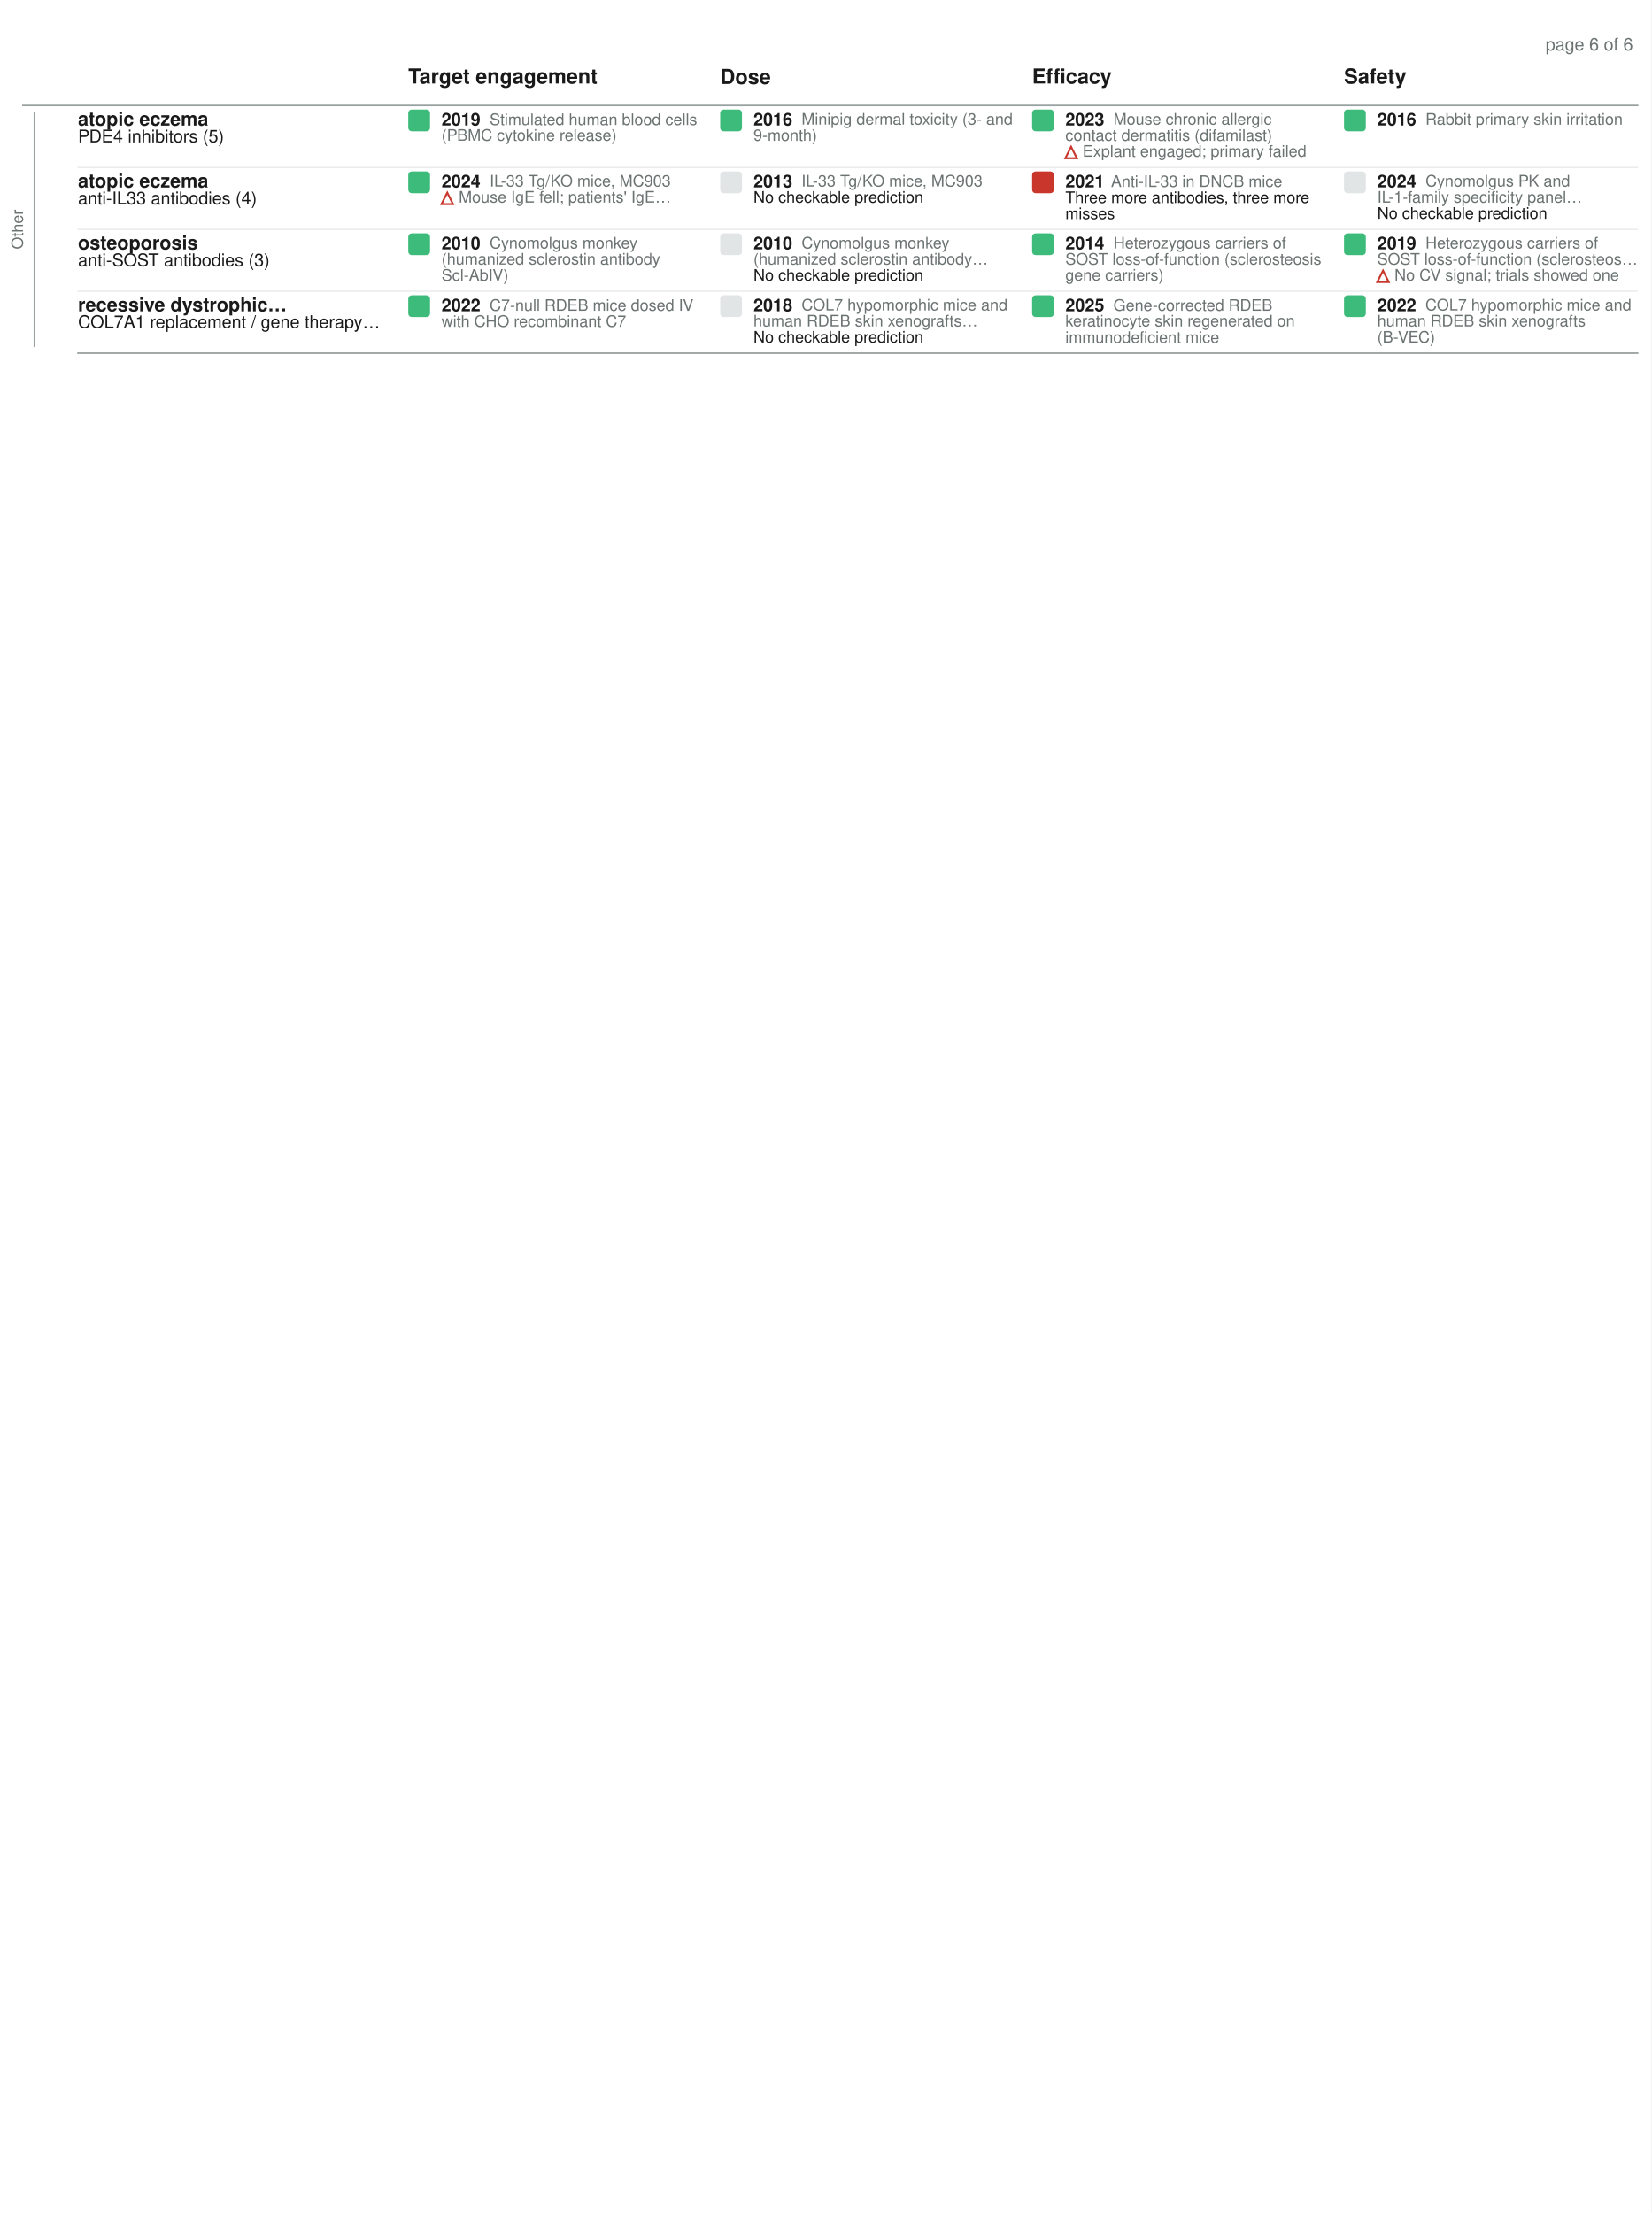
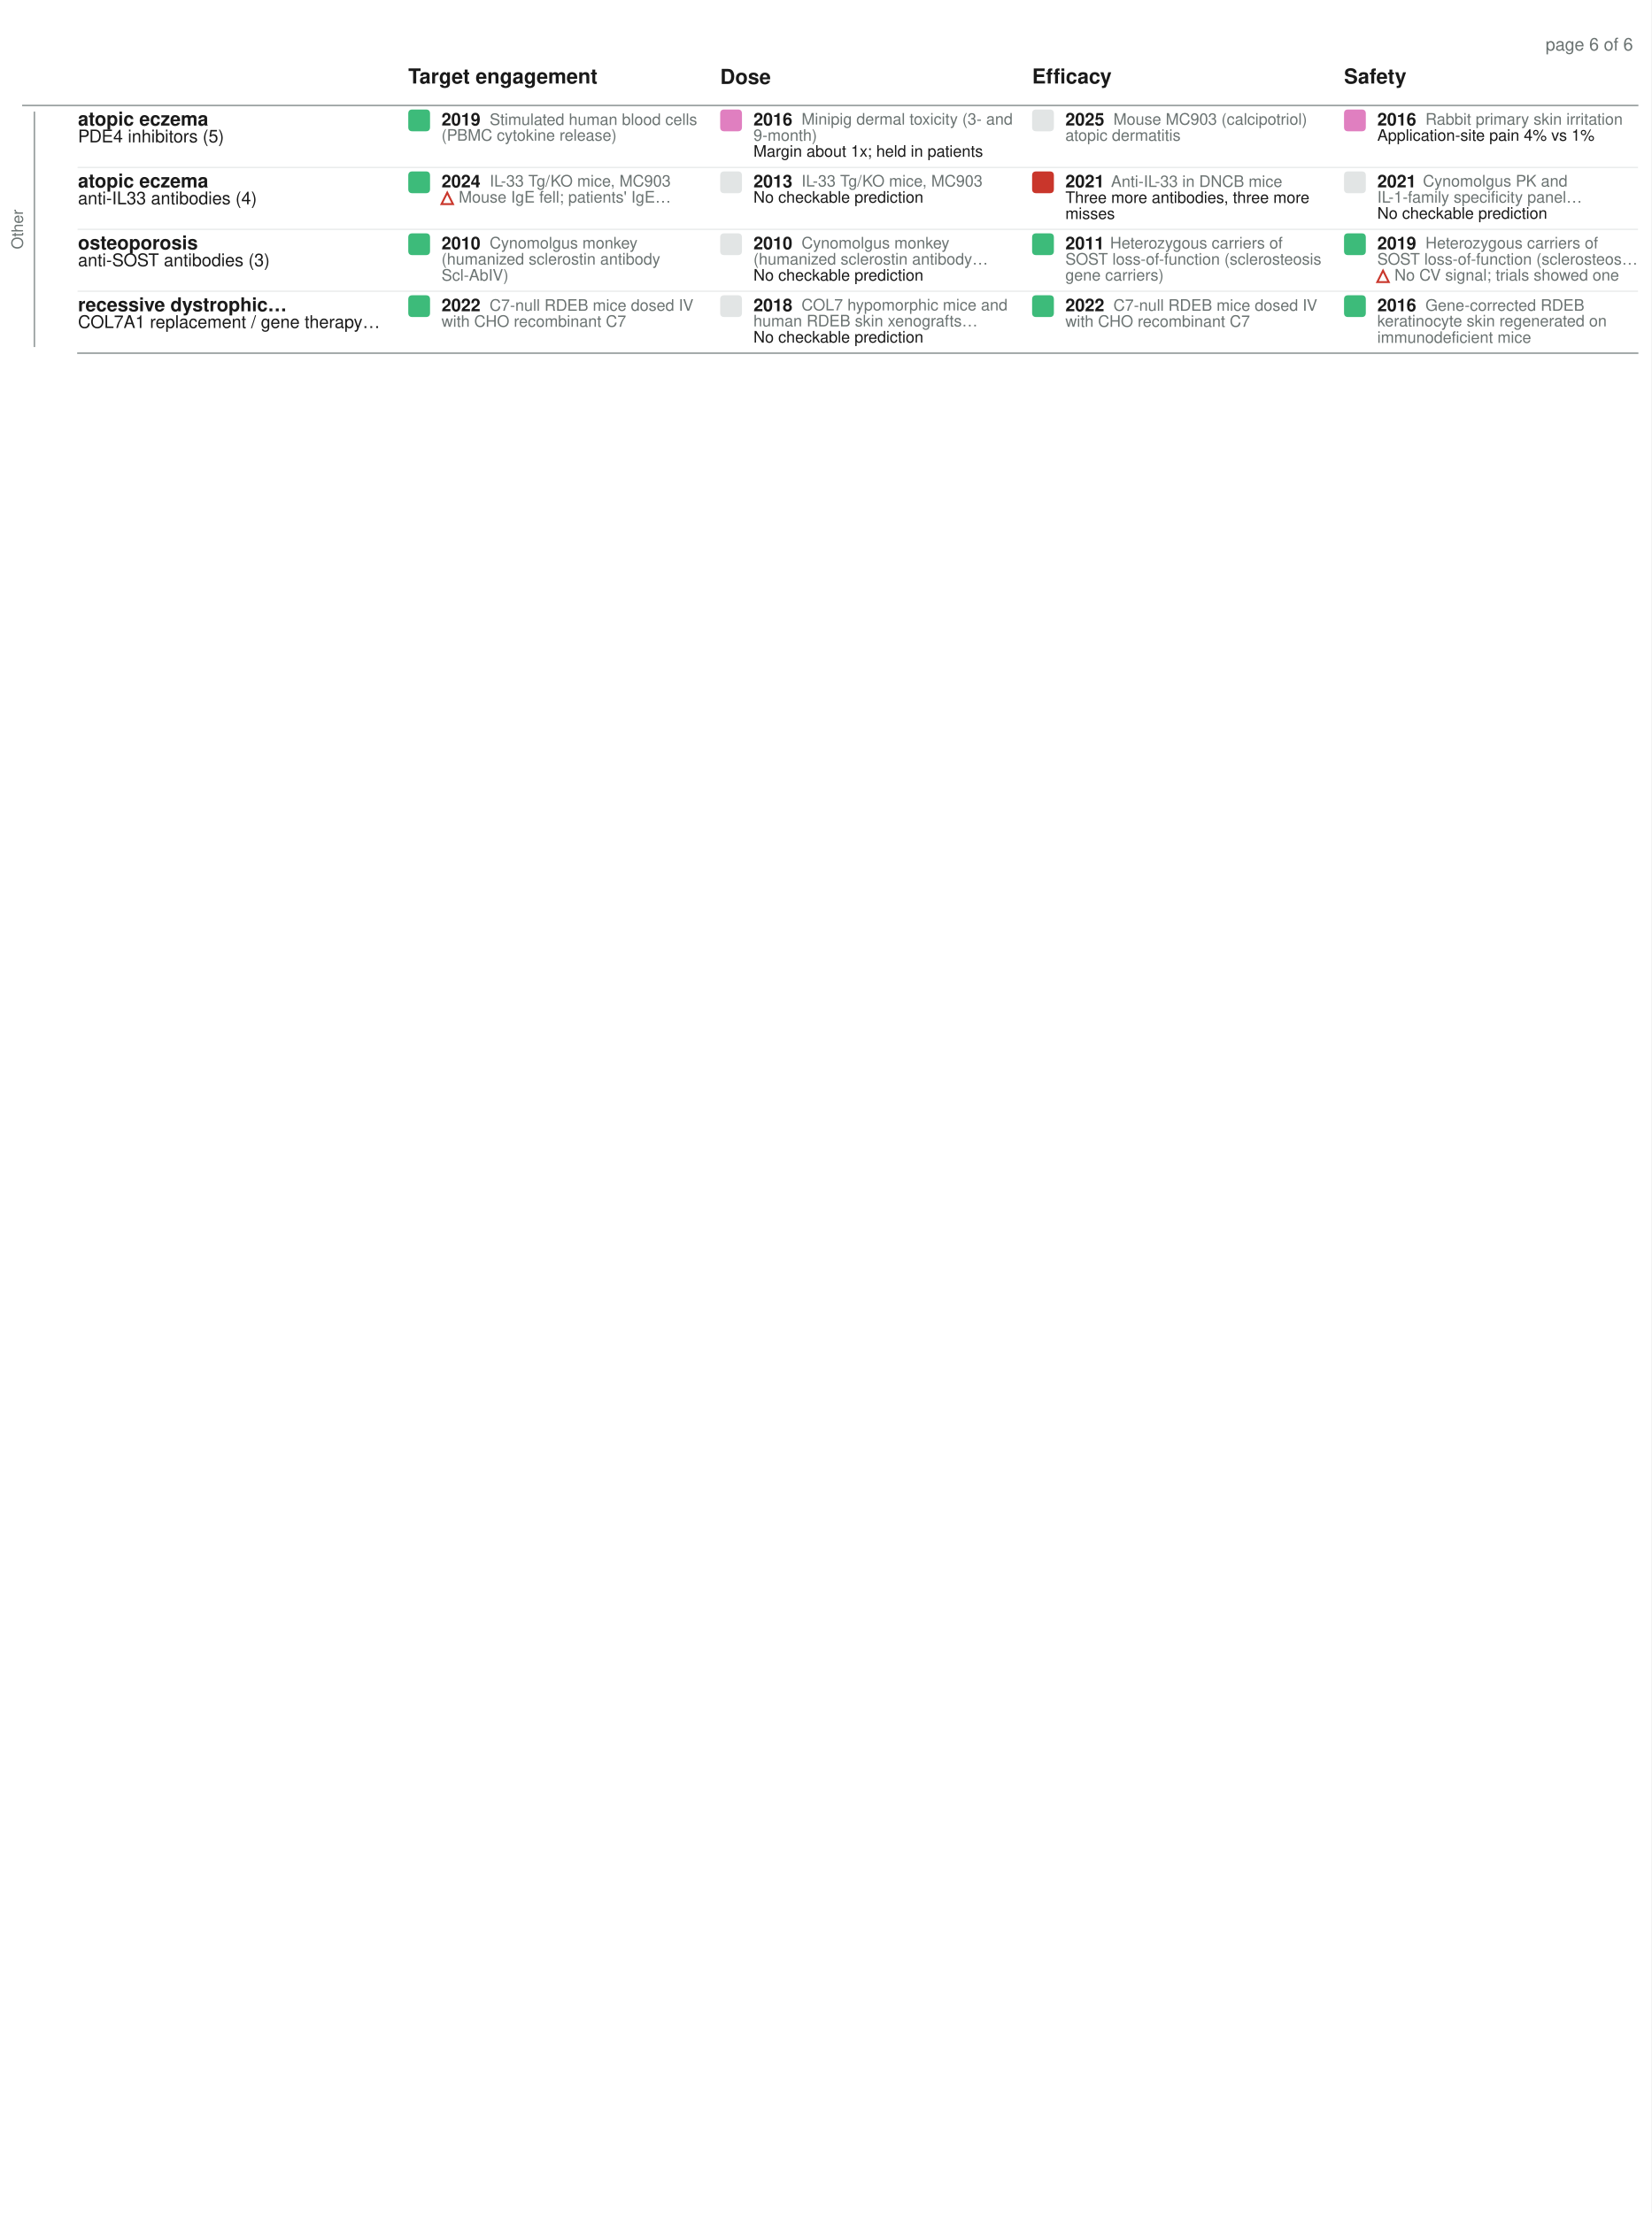
<svg xmlns="http://www.w3.org/2000/svg" width="518.4pt" height="694.8pt" viewBox="0 0 518.4 694.8" version="1.1">
  <defs>
    <style type="text/css">*{stroke-linejoin: round; stroke-linecap: butt}</style>
  </defs>
  <g id="figure_1">
    <g id="patch_1">
      <path d="M 0 694.8  L 518.4 694.8  L 518.4 0  L 0 0  z " style="fill: #ffffff" />
    </g>
    <g id="axes_1">
      <g id="patch_2">
        <path d="M 129.456 34.38  L 133.704 34.38  Q 135 34.38 135 35.676  L 135 39.924  Q 135 41.22 133.704 41.22  L 129.456 41.22  Q 128.16 41.22 128.16 39.924  L 128.16 35.676  Q 128.16 34.38 129.456 34.38  z " clip-path="url(#pcbfbfd2d13)" style="fill: #3dbb7a" />
      </g>
      <g id="patch_3">
-         <path d="M 227.376 34.38  L 231.624 34.38  Q 232.92 34.38 232.92 35.676  L 232.92 39.924  Q 232.92 41.22 231.624 41.22  L 227.376 41.22  Q 226.08 41.22 226.08 39.924  L 226.08 35.676  Q 226.08 34.38 227.376 34.38  z " clip-path="url(#pcbfbfd2d13)" style="fill: #3dbb7a" />
+         <path d="M 227.376 34.38  L 231.624 34.38  Q 232.92 34.38 232.92 35.676  L 232.92 39.924  Q 232.92 41.22 231.624 41.22  L 227.376 41.22  Q 226.08 41.22 226.08 39.924  L 226.08 35.676  Q 226.08 34.38 227.376 34.38  z " clip-path="url(#pcbfbfd2d13)" style="fill: #e07fc0" />
      </g>
      <g id="patch_4">
-         <path d="M 325.296 34.38  L 329.544 34.38  Q 330.84 34.38 330.84 35.676  L 330.84 39.924  Q 330.84 41.22 329.544 41.22  L 325.296 41.22  Q 324 41.22 324 39.924  L 324 35.676  Q 324 34.38 325.296 34.38  z " clip-path="url(#pcbfbfd2d13)" style="fill: #3dbb7a" />
+         <path d="M 325.296 34.38  L 329.544 34.38  Q 330.84 34.38 330.84 35.676  L 330.84 39.924  Q 330.84 41.22 329.544 41.22  L 325.296 41.22  Q 324 41.22 324 39.924  L 324 35.676  Q 324 34.38 325.296 34.38  z " clip-path="url(#pcbfbfd2d13)" style="fill: #e2e5e5" />
      </g>
      <g id="patch_5">
-         <path d="M 334.44 49.68  L 338.04 49.68  L 336.24 46.08  L 334.44 49.68  z " clip-path="url(#pcbfbfd2d13)" style="fill: none; stroke: #c9362b; stroke-width: 0.6; stroke-linejoin: miter" />
+         <path d="M 423.216 34.38  L 427.464 34.38  Q 428.76 34.38 428.76 35.676  L 428.76 39.924  Q 428.76 41.22 427.464 41.22  L 423.216 41.22  Q 421.92 41.22 421.92 39.924  L 421.92 35.676  Q 421.92 34.38 423.216 34.38  z " clip-path="url(#pcbfbfd2d13)" style="fill: #e07fc0" />
      </g>
      <g id="patch_6">
-         <path d="M 423.216 34.38  L 427.464 34.38  Q 428.76 34.38 428.76 35.676  L 428.76 39.924  Q 428.76 41.22 427.464 41.22  L 423.216 41.22  Q 421.92 41.22 421.92 39.924  L 421.92 35.676  Q 421.92 34.38 423.216 34.38  z " clip-path="url(#pcbfbfd2d13)" style="fill: #3dbb7a" />
+         <path d="M 129.456 53.82  L 133.704 53.82  Q 135 53.82 135 55.116  L 135 59.364  Q 135 60.66 133.704 60.66  L 129.456 60.66  Q 128.16 60.66 128.16 59.364  L 128.16 55.116  Q 128.16 53.82 129.456 53.82  z " clip-path="url(#pcbfbfd2d13)" style="fill: #3dbb7a" />
      </g>
      <g id="patch_7">
-         <path d="M 129.456 53.82  L 133.704 53.82  Q 135 53.82 135 55.116  L 135 59.364  Q 135 60.66 133.704 60.66  L 129.456 60.66  Q 128.16 60.66 128.16 59.364  L 128.16 55.116  Q 128.16 53.82 129.456 53.82  z " clip-path="url(#pcbfbfd2d13)" style="fill: #3dbb7a" />
+         <path d="M 138.6 64.08  L 142.2 64.08  L 140.4 60.48  L 138.6 64.08  z " clip-path="url(#pcbfbfd2d13)" style="fill: none; stroke: #c9362b; stroke-width: 0.6; stroke-linejoin: miter" />
      </g>
      <g id="patch_8">
-         <path d="M 138.6 64.08  L 142.2 64.08  L 140.4 60.48  L 138.6 64.08  z " clip-path="url(#pcbfbfd2d13)" style="fill: none; stroke: #c9362b; stroke-width: 0.6; stroke-linejoin: miter" />
+         <path d="M 227.376 53.82  L 231.624 53.82  Q 232.92 53.82 232.92 55.116  L 232.92 59.364  Q 232.92 60.66 231.624 60.66  L 227.376 60.66  Q 226.08 60.66 226.08 59.364  L 226.08 55.116  Q 226.08 53.82 227.376 53.82  z " clip-path="url(#pcbfbfd2d13)" style="fill: #e2e5e5" />
      </g>
      <g id="patch_9">
-         <path d="M 227.376 53.82  L 231.624 53.82  Q 232.92 53.82 232.92 55.116  L 232.92 59.364  Q 232.92 60.66 231.624 60.66  L 227.376 60.66  Q 226.08 60.66 226.08 59.364  L 226.08 55.116  Q 226.08 53.82 227.376 53.82  z " clip-path="url(#pcbfbfd2d13)" style="fill: #e2e5e5" />
+         <path d="M 325.296 53.82  L 329.544 53.82  Q 330.84 53.82 330.84 55.116  L 330.84 59.364  Q 330.84 60.66 329.544 60.66  L 325.296 60.66  Q 324 60.66 324 59.364  L 324 55.116  Q 324 53.82 325.296 53.82  z " clip-path="url(#pcbfbfd2d13)" style="fill: #c9362b" />
      </g>
      <g id="patch_10">
-         <path d="M 325.296 53.82  L 329.544 53.82  Q 330.84 53.82 330.84 55.116  L 330.84 59.364  Q 330.84 60.66 329.544 60.66  L 325.296 60.66  Q 324 60.66 324 59.364  L 324 55.116  Q 324 53.82 325.296 53.82  z " clip-path="url(#pcbfbfd2d13)" style="fill: #c9362b" />
+         <path d="M 423.216 53.82  L 427.464 53.82  Q 428.76 53.82 428.76 55.116  L 428.76 59.364  Q 428.76 60.66 427.464 60.66  L 423.216 60.66  Q 421.92 60.66 421.92 59.364  L 421.92 55.116  Q 421.92 53.82 423.216 53.82  z " clip-path="url(#pcbfbfd2d13)" style="fill: #e2e5e5" />
      </g>
      <g id="patch_11">
-         <path d="M 423.216 53.82  L 427.464 53.82  Q 428.76 53.82 428.76 55.116  L 428.76 59.364  Q 428.76 60.66 427.464 60.66  L 423.216 60.66  Q 421.92 60.66 421.92 59.364  L 421.92 55.116  Q 421.92 53.82 423.216 53.82  z " clip-path="url(#pcbfbfd2d13)" style="fill: #e2e5e5" />
+         <path d="M 129.456 73.26  L 133.704 73.26  Q 135 73.26 135 74.556  L 135 78.804  Q 135 80.1 133.704 80.1  L 129.456 80.1  Q 128.16 80.1 128.16 78.804  L 128.16 74.556  Q 128.16 73.26 129.456 73.26  z " clip-path="url(#pcbfbfd2d13)" style="fill: #3dbb7a" />
      </g>
      <g id="patch_12">
-         <path d="M 129.456 73.26  L 133.704 73.26  Q 135 73.26 135 74.556  L 135 78.804  Q 135 80.1 133.704 80.1  L 129.456 80.1  Q 128.16 80.1 128.16 78.804  L 128.16 74.556  Q 128.16 73.26 129.456 73.26  z " clip-path="url(#pcbfbfd2d13)" style="fill: #3dbb7a" />
+         <path d="M 227.376 73.26  L 231.624 73.26  Q 232.92 73.26 232.92 74.556  L 232.92 78.804  Q 232.92 80.1 231.624 80.1  L 227.376 80.1  Q 226.08 80.1 226.08 78.804  L 226.08 74.556  Q 226.08 73.26 227.376 73.26  z " clip-path="url(#pcbfbfd2d13)" style="fill: #e2e5e5" />
      </g>
      <g id="patch_13">
-         <path d="M 227.376 73.26  L 231.624 73.26  Q 232.92 73.26 232.92 74.556  L 232.92 78.804  Q 232.92 80.1 231.624 80.1  L 227.376 80.1  Q 226.08 80.1 226.08 78.804  L 226.08 74.556  Q 226.08 73.26 227.376 73.26  z " clip-path="url(#pcbfbfd2d13)" style="fill: #e2e5e5" />
+         <path d="M 325.296 73.26  L 329.544 73.26  Q 330.84 73.26 330.84 74.556  L 330.84 78.804  Q 330.84 80.1 329.544 80.1  L 325.296 80.1  Q 324 80.1 324 78.804  L 324 74.556  Q 324 73.26 325.296 73.26  z " clip-path="url(#pcbfbfd2d13)" style="fill: #3dbb7a" />
      </g>
      <g id="patch_14">
-         <path d="M 325.296 73.26  L 329.544 73.26  Q 330.84 73.26 330.84 74.556  L 330.84 78.804  Q 330.84 80.1 329.544 80.1  L 325.296 80.1  Q 324 80.1 324 78.804  L 324 74.556  Q 324 73.26 325.296 73.26  z " clip-path="url(#pcbfbfd2d13)" style="fill: #3dbb7a" />
+         <path d="M 423.216 73.26  L 427.464 73.26  Q 428.76 73.26 428.76 74.556  L 428.76 78.804  Q 428.76 80.1 427.464 80.1  L 423.216 80.1  Q 421.92 80.1 421.92 78.804  L 421.92 74.556  Q 421.92 73.26 423.216 73.26  z " clip-path="url(#pcbfbfd2d13)" style="fill: #3dbb7a" />
      </g>
      <g id="patch_15">
-         <path d="M 423.216 73.26  L 427.464 73.26  Q 428.76 73.26 428.76 74.556  L 428.76 78.804  Q 428.76 80.1 427.464 80.1  L 423.216 80.1  Q 421.92 80.1 421.92 78.804  L 421.92 74.556  Q 421.92 73.26 423.216 73.26  z " clip-path="url(#pcbfbfd2d13)" style="fill: #3dbb7a" />
+         <path d="M 432.36 88.56  L 435.96 88.56  L 434.16 84.96  L 432.36 88.56  z " clip-path="url(#pcbfbfd2d13)" style="fill: none; stroke: #c9362b; stroke-width: 0.6; stroke-linejoin: miter" />
      </g>
      <g id="patch_16">
-         <path d="M 432.36 88.56  L 435.96 88.56  L 434.16 84.96  L 432.36 88.56  z " clip-path="url(#pcbfbfd2d13)" style="fill: none; stroke: #c9362b; stroke-width: 0.6; stroke-linejoin: miter" />
+         <path d="M 129.456 92.7  L 133.704 92.7  Q 135 92.7 135 93.996  L 135 98.244  Q 135 99.54 133.704 99.54  L 129.456 99.54  Q 128.16 99.54 128.16 98.244  L 128.16 93.996  Q 128.16 92.7 129.456 92.7  z " clip-path="url(#pcbfbfd2d13)" style="fill: #3dbb7a" />
      </g>
      <g id="patch_17">
-         <path d="M 129.456 92.7  L 133.704 92.7  Q 135 92.7 135 93.996  L 135 98.244  Q 135 99.54 133.704 99.54  L 129.456 99.54  Q 128.16 99.54 128.16 98.244  L 128.16 93.996  Q 128.16 92.7 129.456 92.7  z " clip-path="url(#pcbfbfd2d13)" style="fill: #3dbb7a" />
+         <path d="M 227.376 92.7  L 231.624 92.7  Q 232.92 92.7 232.92 93.996  L 232.92 98.244  Q 232.92 99.54 231.624 99.54  L 227.376 99.54  Q 226.08 99.54 226.08 98.244  L 226.08 93.996  Q 226.08 92.7 227.376 92.7  z " clip-path="url(#pcbfbfd2d13)" style="fill: #e2e5e5" />
      </g>
      <g id="patch_18">
-         <path d="M 227.376 92.7  L 231.624 92.7  Q 232.92 92.7 232.92 93.996  L 232.92 98.244  Q 232.92 99.54 231.624 99.54  L 227.376 99.54  Q 226.08 99.54 226.08 98.244  L 226.08 93.996  Q 226.08 92.7 227.376 92.7  z " clip-path="url(#pcbfbfd2d13)" style="fill: #e2e5e5" />
+         <path d="M 325.296 92.7  L 329.544 92.7  Q 330.84 92.7 330.84 93.996  L 330.84 98.244  Q 330.84 99.54 329.544 99.54  L 325.296 99.54  Q 324 99.54 324 98.244  L 324 93.996  Q 324 92.7 325.296 92.7  z " clip-path="url(#pcbfbfd2d13)" style="fill: #3dbb7a" />
      </g>
      <g id="patch_19">
-         <path d="M 325.296 92.7  L 329.544 92.7  Q 330.84 92.7 330.84 93.996  L 330.84 98.244  Q 330.84 99.54 329.544 99.54  L 325.296 99.54  Q 324 99.54 324 98.244  L 324 93.996  Q 324 92.7 325.296 92.7  z " clip-path="url(#pcbfbfd2d13)" style="fill: #3dbb7a" />
-       </g>
-       <g id="patch_20">
        <path d="M 423.216 92.7  L 427.464 92.7  Q 428.76 92.7 428.76 93.996  L 428.76 98.244  Q 428.76 99.54 427.464 99.54  L 423.216 99.54  Q 421.92 99.54 421.92 98.244  L 421.92 93.996  Q 421.92 92.7 423.216 92.7  z " clip-path="url(#pcbfbfd2d13)" style="fill: #3dbb7a" />
      </g>
      <g id="line2d_1">
        <path d="M 7.2 33.12  L 514.08 33.12  " clip-path="url(#pcbfbfd2d13)" style="fill: none; stroke: #9aa1a1; stroke-width: 0.5; stroke-linecap: square" />
      </g>
      <g id="line2d_2">
        <path d="M 24.48 52.56  L 514.08 52.56  " clip-path="url(#pcbfbfd2d13)" style="fill: none; stroke: #dcdfdf; stroke-width: 0.25; stroke-linecap: square" />
      </g>
      <g id="line2d_3">
        <path d="M 24.48 72  L 514.08 72  " clip-path="url(#pcbfbfd2d13)" style="fill: none; stroke: #dcdfdf; stroke-width: 0.25; stroke-linecap: square" />
      </g>
      <g id="line2d_4">
        <path d="M 24.48 91.44  L 514.08 91.44  " clip-path="url(#pcbfbfd2d13)" style="fill: none; stroke: #dcdfdf; stroke-width: 0.25; stroke-linecap: square" />
      </g>
      <g id="line2d_5">
        <path d="M 10.8 35.28  L 10.8 108.72  " clip-path="url(#pcbfbfd2d13)" style="fill: none; stroke: #9aa1a1; stroke-width: 0.5; stroke-linecap: square" />
      </g>
      <g id="line2d_6">
        <path d="M 24.48 110.88  L 514.08 110.88  " clip-path="url(#pcbfbfd2d13)" style="fill: none; stroke: #9aa1a1; stroke-width: 0.5; stroke-linecap: square" />
      </g>
      <g id="text_1">
        <text style="font-size: 5.5px; font-family: 'Helvetica', 'Arial', 'DejaVu Sans'; text-anchor: end; fill: #6b7372" x="512.64" y="15.854" transform="rotate(-0 512.64 15.85406)">page 6 of 6</text>
      </g>
      <g id="text_2">
        <text style="font-weight: 700; font-size: 6.5px; font-family: 'Helvetica', 'Arial', 'DejaVu Sans'; text-anchor: start; fill: #1a1a1a" x="128.16" y="26.21" transform="rotate(-0 128.16 26.20961)">Target engagement</text>
      </g>
      <g id="text_3">
        <text style="font-weight: 700; font-size: 6.5px; font-family: 'Helvetica', 'Arial', 'DejaVu Sans'; text-anchor: start; fill: #1a1a1a" x="226.08" y="26.365" transform="rotate(-0 226.08 26.36525)">Dose</text>
      </g>
      <g id="text_4">
        <text style="font-weight: 700; font-size: 6.5px; font-family: 'Helvetica', 'Arial', 'DejaVu Sans'; text-anchor: start; fill: #1a1a1a" x="324" y="26.218" transform="rotate(-0 324 26.21773)">Efficacy</text>
      </g>
      <g id="text_5">
        <text style="font-weight: 700; font-size: 6.5px; font-family: 'Helvetica', 'Arial', 'DejaVu Sans'; text-anchor: start; fill: #1a1a1a" x="421.92" y="26.218" transform="rotate(-0 421.92 26.21773)">Safety</text>
      </g>
      <g id="text_6">
        <text style="font-weight: 700; font-size: 6px; font-family: 'Helvetica', 'Arial', 'DejaVu Sans'; text-anchor: start; fill: #1a1a1a" x="24.48" y="39.421" transform="rotate(-0 24.48 39.42141)">atopic eczema</text>
      </g>
      <g id="text_7">
        <text style="font-size: 5.5px; font-family: 'Helvetica', 'Arial', 'DejaVu Sans'; text-anchor: start; fill: #1a1a1a" x="24.48" y="44.701" transform="rotate(-0 24.48 44.70133)">PDE4 inhibitors (5)</text>
      </g>
      <g id="text_8">
        <text style="font-weight: 700; font-size: 5.5px; font-family: 'Helvetica', 'Arial', 'DejaVu Sans'; text-anchor: start; fill: #1a1a1a" x="138.6" y="39.395" transform="rotate(-0 138.6 39.39522)">2019</text>
      </g>
      <g id="text_9">
        <text style="font-size: 5px; font-family: 'Helvetica', 'Arial', 'DejaVu Sans'; text-anchor: start; fill: #6b7372" x="153.715" y="39.25" transform="rotate(-0 153.7148 39.25019)">Stimulated human blood cells</text>
      </g>
      <g id="text_10">
        <text style="font-size: 5px; font-family: 'Helvetica', 'Arial', 'DejaVu Sans'; text-anchor: start; fill: #6b7372" x="138.6" y="44.179" transform="rotate(-0 138.6 44.17906)">(PBMC cytokine release)</text>
      </g>
      <g id="text_11">
        <text style="font-weight: 700; font-size: 5.5px; font-family: 'Helvetica', 'Arial', 'DejaVu Sans'; text-anchor: start; fill: #1a1a1a" x="236.52" y="39.395" transform="rotate(-0 236.52 39.39522)">2016</text>
      </g>
      <g id="text_12">
        <text style="font-size: 5px; font-family: 'Helvetica', 'Arial', 'DejaVu Sans'; text-anchor: start; fill: #6b7372" x="251.626" y="39.122" transform="rotate(-0 251.6262 39.12188)">Minipig dermal toxicity (3- and</text>
      </g>
      <g id="text_13">
        <text style="font-size: 5px; font-family: 'Helvetica', 'Arial', 'DejaVu Sans'; text-anchor: start; fill: #6b7372" x="236.52" y="44.205" transform="rotate(-0 236.52 44.20484)">9-month)</text>
      </g>
      <g id="text_14">
-         <text style="font-weight: 700; font-size: 5.5px; font-family: 'Helvetica', 'Arial', 'DejaVu Sans'; text-anchor: start; fill: #1a1a1a" x="334.44" y="39.395" transform="rotate(-0 334.44 39.39522)">2023</text>
+         <text style="font-size: 5px; font-family: 'Helvetica', 'Arial', 'DejaVu Sans'; text-anchor: start; fill: #1a1a1a" x="236.52" y="49.202" transform="rotate(-0 236.52 49.20188)">Margin about 1x; held in patients</text>
      </g>
      <g id="text_15">
-         <text style="font-size: 5px; font-family: 'Helvetica', 'Arial', 'DejaVu Sans'; text-anchor: start; fill: #6b7372" x="349.522" y="39.122" transform="rotate(-0 349.5222 39.12188)">Mouse chronic allergic</text>
+         <text style="font-weight: 700; font-size: 5.5px; font-family: 'Helvetica', 'Arial', 'DejaVu Sans'; text-anchor: start; fill: #1a1a1a" x="334.44" y="39.395" transform="rotate(-0 334.44 39.39522)">2025</text>
      </g>
      <g id="text_16">
-         <text style="font-size: 5px; font-family: 'Helvetica', 'Arial', 'DejaVu Sans'; text-anchor: start; fill: #6b7372" x="334.44" y="44.205" transform="rotate(-0 334.44 44.20484)">contact dermatitis (difamilast)</text>
+         <text style="font-size: 5px; font-family: 'Helvetica', 'Arial', 'DejaVu Sans'; text-anchor: start; fill: #6b7372" x="349.522" y="39.154" transform="rotate(-0 349.5222 39.15391)">Mouse MC903 (calcipotriol)</text>
      </g>
      <g id="text_17">
-         <text style="font-size: 5px; font-family: 'Helvetica', 'Arial', 'DejaVu Sans'; text-anchor: start; fill: #6b7372" x="339.84" y="49.202" transform="rotate(-0 339.84 49.20188)">Explant engaged; primary failed</text>
+         <text style="font-size: 5px; font-family: 'Helvetica', 'Arial', 'DejaVu Sans'; text-anchor: start; fill: #6b7372" x="334.44" y="44.194" transform="rotate(-0 334.44 44.19391)">atopic dermatitis</text>
      </g>
      <g id="text_18">
        <text style="font-weight: 700; font-size: 5.5px; font-family: 'Helvetica', 'Arial', 'DejaVu Sans'; text-anchor: start; fill: #1a1a1a" x="432.36" y="39.395" transform="rotate(-0 432.36 39.39522)">2016</text>
      </g>
      <g id="text_19">
        <text style="font-size: 5px; font-family: 'Helvetica', 'Arial', 'DejaVu Sans'; text-anchor: start; fill: #6b7372" x="447.466" y="39.139" transform="rotate(-0 447.4663 39.13906)">Rabbit primary skin irritation</text>
      </g>
      <g id="text_20">
+         <text style="font-size: 5px; font-family: 'Helvetica', 'Arial', 'DejaVu Sans'; text-anchor: start; fill: #1a1a1a" x="432.36" y="44.194" transform="rotate(-0 432.36 44.19391)">Application-site pain 4% vs 1%</text>
+       </g>
+       <g id="text_21">
        <text style="font-weight: 700; font-size: 6px; font-family: 'Helvetica', 'Arial', 'DejaVu Sans'; text-anchor: start; fill: #1a1a1a" x="24.48" y="58.861" transform="rotate(-0 24.48 58.86141)">atopic eczema</text>
      </g>
-       <g id="text_21">
+       <g id="text_22">
        <text style="font-size: 5.5px; font-family: 'Helvetica', 'Arial', 'DejaVu Sans'; text-anchor: start; fill: #1a1a1a" x="24.48" y="64.141" transform="rotate(-0 24.48 64.14133)">anti-IL33 antibodies (4)</text>
      </g>
-       <g id="text_22">
+       <g id="text_23">
        <text style="font-weight: 700; font-size: 5.5px; font-family: 'Helvetica', 'Arial', 'DejaVu Sans'; text-anchor: start; fill: #1a1a1a" x="138.6" y="58.835" transform="rotate(-0 138.6 58.83521)">2024</text>
      </g>
-       <g id="text_23">
+       <g id="text_24">
        <text style="font-size: 5px; font-family: 'Helvetica', 'Arial', 'DejaVu Sans'; text-anchor: start; fill: #6b7372" x="153.72" y="58.562" transform="rotate(-0 153.72 58.56188)">IL-33 Tg/KO mice, MC903</text>
      </g>
-       <g id="text_24">
+       <g id="text_25">
        <text style="font-size: 5px; font-family: 'Helvetica', 'Arial', 'DejaVu Sans'; text-anchor: start; fill: #6b7372" x="144" y="63.602" transform="rotate(-0 144 63.60187)">Mouse IgE fell; patients' IgE…</text>
      </g>
-       <g id="text_25">
+       <g id="text_26">
        <text style="font-weight: 700; font-size: 5.5px; font-family: 'Helvetica', 'Arial', 'DejaVu Sans'; text-anchor: start; fill: #1a1a1a" x="236.52" y="58.835" transform="rotate(-0 236.52 58.83521)">2013</text>
      </g>
-       <g id="text_26">
+       <g id="text_27">
        <text style="font-size: 5px; font-family: 'Helvetica', 'Arial', 'DejaVu Sans'; text-anchor: start; fill: #6b7372" x="251.602" y="58.562" transform="rotate(-0 251.6022 58.56188)">IL-33 Tg/KO mice, MC903</text>
      </g>
-       <g id="text_27">
+       <g id="text_28">
        <text style="font-size: 5px; font-family: 'Helvetica', 'Arial', 'DejaVu Sans'; text-anchor: start; fill: #1a1a1a" x="236.52" y="63.634" transform="rotate(-0 236.52 63.63391)">No checkable prediction</text>
      </g>
-       <g id="text_28">
+       <g id="text_29">
        <text style="font-weight: 700; font-size: 5.5px; font-family: 'Helvetica', 'Arial', 'DejaVu Sans'; text-anchor: start; fill: #1a1a1a" x="334.44" y="58.835" transform="rotate(-0 334.44 58.83521)">2021</text>
      </g>
-       <g id="text_29">
+       <g id="text_30">
        <text style="font-size: 5px; font-family: 'Helvetica', 'Arial', 'DejaVu Sans'; text-anchor: start; fill: #6b7372" x="348.765" y="58.69" transform="rotate(-0 348.7651 58.6902)">Anti-IL-33 in DNCB mice</text>
      </g>
-       <g id="text_30">
+       <g id="text_31">
        <text style="font-size: 5px; font-family: 'Helvetica', 'Arial', 'DejaVu Sans'; text-anchor: start; fill: #1a1a1a" x="334.44" y="63.73" transform="rotate(-0 334.44 63.7302)">Three more antibodies, three more</text>
      </g>
-       <g id="text_31">
+       <g id="text_32">
        <text style="font-size: 5px; font-family: 'Helvetica', 'Arial', 'DejaVu Sans'; text-anchor: start; fill: #1a1a1a" x="334.44" y="68.77" transform="rotate(-0 334.44 68.7702)">misses</text>
      </g>
-       <g id="text_32">
-         <text style="font-weight: 700; font-size: 5.5px; font-family: 'Helvetica', 'Arial', 'DejaVu Sans'; text-anchor: start; fill: #1a1a1a" x="432.36" y="58.835" transform="rotate(-0 432.36 58.83521)">2024</text>
-       </g>
      <g id="text_33">
-         <text style="font-size: 5px; font-family: 'Helvetica', 'Arial', 'DejaVu Sans'; text-anchor: start; fill: #6b7372" x="447.48" y="58.562" transform="rotate(-0 447.48 58.56188)">Cynomolgus PK and</text>
+         <text style="font-weight: 700; font-size: 5.5px; font-family: 'Helvetica', 'Arial', 'DejaVu Sans'; text-anchor: start; fill: #1a1a1a" x="432.36" y="58.835" transform="rotate(-0 432.36 58.83521)">2021</text>
      </g>
      <g id="text_34">
+         <text style="font-size: 5px; font-family: 'Helvetica', 'Arial', 'DejaVu Sans'; text-anchor: start; fill: #6b7372" x="446.685" y="58.562" transform="rotate(-0 446.6851 58.56188)">Cynomolgus PK and</text>
+       </g>
+       <g id="text_35">
        <text style="font-size: 5px; font-family: 'Helvetica', 'Arial', 'DejaVu Sans'; text-anchor: start; fill: #6b7372" x="432.36" y="63.619" transform="rotate(-0 432.36 63.61906)">IL-1-family specificity panel…</text>
      </g>
-       <g id="text_35">
+       <g id="text_36">
        <text style="font-size: 5px; font-family: 'Helvetica', 'Arial', 'DejaVu Sans'; text-anchor: start; fill: #1a1a1a" x="432.36" y="68.674" transform="rotate(-0 432.36 68.67391)">No checkable prediction</text>
      </g>
-       <g id="text_36">
+       <g id="text_37">
        <text style="font-weight: 700; font-size: 6px; font-family: 'Helvetica', 'Arial', 'DejaVu Sans'; text-anchor: start; fill: #1a1a1a" x="24.48" y="78.301" transform="rotate(-0 24.48 78.30141)">osteoporosis</text>
      </g>
-       <g id="text_37">
+       <g id="text_38">
        <text style="font-size: 5.5px; font-family: 'Helvetica', 'Arial', 'DejaVu Sans'; text-anchor: start; fill: #1a1a1a" x="24.48" y="83.581" transform="rotate(-0 24.48 83.58133)">anti-SOST antibodies (3)</text>
      </g>
-       <g id="text_38">
+       <g id="text_39">
        <text style="font-weight: 700; font-size: 5.5px; font-family: 'Helvetica', 'Arial', 'DejaVu Sans'; text-anchor: start; fill: #1a1a1a" x="138.6" y="78.275" transform="rotate(-0 138.6 78.27522)">2010</text>
      </g>
-       <g id="text_39">
+       <g id="text_40">
        <text style="font-size: 5px; font-family: 'Helvetica', 'Arial', 'DejaVu Sans'; text-anchor: start; fill: #6b7372" x="153.701" y="78.002" transform="rotate(-0 153.7011 78.00187)">Cynomolgus monkey</text>
      </g>
-       <g id="text_40">
+       <g id="text_41">
        <text style="font-size: 5px; font-family: 'Helvetica', 'Arial', 'DejaVu Sans'; text-anchor: start; fill: #6b7372" x="138.6" y="83.059" transform="rotate(-0 138.6 83.05906)">(humanized sclerostin antibody</text>
      </g>
-       <g id="text_41">
+       <g id="text_42">
        <text style="font-size: 5px; font-family: 'Helvetica', 'Arial', 'DejaVu Sans'; text-anchor: start; fill: #6b7372" x="138.6" y="88.125" transform="rotate(-0 138.6 88.12484)">Scl-AbIV)</text>
      </g>
-       <g id="text_42">
+       <g id="text_43">
        <text style="font-weight: 700; font-size: 5.5px; font-family: 'Helvetica', 'Arial', 'DejaVu Sans'; text-anchor: start; fill: #1a1a1a" x="236.52" y="78.275" transform="rotate(-0 236.52 78.27522)">2010</text>
      </g>
-       <g id="text_43">
+       <g id="text_44">
        <text style="font-size: 5px; font-family: 'Helvetica', 'Arial', 'DejaVu Sans'; text-anchor: start; fill: #6b7372" x="251.621" y="78.002" transform="rotate(-0 251.6211 78.00187)">Cynomolgus monkey</text>
      </g>
-       <g id="text_44">
+       <g id="text_45">
        <text style="font-size: 5px; font-family: 'Helvetica', 'Arial', 'DejaVu Sans'; text-anchor: start; fill: #6b7372" x="236.52" y="83.059" transform="rotate(-0 236.52 83.05906)">(humanized sclerostin antibody…</text>
      </g>
-       <g id="text_45">
+       <g id="text_46">
        <text style="font-size: 5px; font-family: 'Helvetica', 'Arial', 'DejaVu Sans'; text-anchor: start; fill: #1a1a1a" x="236.52" y="88.114" transform="rotate(-0 236.52 88.11391)">No checkable prediction</text>
      </g>
-       <g id="text_46">
-         <text style="font-weight: 700; font-size: 5.5px; font-family: 'Helvetica', 'Arial', 'DejaVu Sans'; text-anchor: start; fill: #1a1a1a" x="334.44" y="78.275" transform="rotate(-0 334.44 78.27522)">2014</text>
-       </g>
      <g id="text_47">
-         <text style="font-size: 5px; font-family: 'Helvetica', 'Arial', 'DejaVu Sans'; text-anchor: start; fill: #6b7372" x="349.56" y="78.002" transform="rotate(-0 349.56 78.00187)">Heterozygous carriers of</text>
+         <text style="font-weight: 700; font-size: 5.5px; font-family: 'Helvetica', 'Arial', 'DejaVu Sans'; text-anchor: start; fill: #1a1a1a" x="334.44" y="78.275" transform="rotate(-0 334.44 78.27522)">2011</text>
      </g>
      <g id="text_48">
+         <text style="font-size: 5px; font-family: 'Helvetica', 'Arial', 'DejaVu Sans'; text-anchor: start; fill: #6b7372" x="348.464" y="78.002" transform="rotate(-0 348.4643 78.00187)">Heterozygous carriers of</text>
+       </g>
+       <g id="text_49">
        <text style="font-size: 5px; font-family: 'Helvetica', 'Arial', 'DejaVu Sans'; text-anchor: start; fill: #6b7372" x="334.44" y="83.085" transform="rotate(-0 334.44 83.08484)">SOST loss-of-function (sclerosteosis</text>
      </g>
-       <g id="text_49">
+       <g id="text_50">
        <text style="font-size: 5px; font-family: 'Helvetica', 'Arial', 'DejaVu Sans'; text-anchor: start; fill: #6b7372" x="334.44" y="88.082" transform="rotate(-0 334.44 88.08187)">gene carriers)</text>
      </g>
-       <g id="text_50">
+       <g id="text_51">
        <text style="font-weight: 700; font-size: 5.5px; font-family: 'Helvetica', 'Arial', 'DejaVu Sans'; text-anchor: start; fill: #1a1a1a" x="432.36" y="78.275" transform="rotate(-0 432.36 78.27522)">2019</text>
      </g>
-       <g id="text_51">
+       <g id="text_52">
        <text style="font-size: 5px; font-family: 'Helvetica', 'Arial', 'DejaVu Sans'; text-anchor: start; fill: #6b7372" x="447.475" y="78.002" transform="rotate(-0 447.4748 78.00187)">Heterozygous carriers of</text>
      </g>
-       <g id="text_52">
+       <g id="text_53">
        <text style="font-size: 5px; font-family: 'Helvetica', 'Arial', 'DejaVu Sans'; text-anchor: start; fill: #6b7372" x="432.36" y="83.085" transform="rotate(-0 432.36 83.08484)">SOST loss-of-function (sclerosteos…</text>
      </g>
-       <g id="text_53">
+       <g id="text_54">
        <text style="font-size: 5px; font-family: 'Helvetica', 'Arial', 'DejaVu Sans'; text-anchor: start; fill: #6b7372" x="437.76" y="88.082" transform="rotate(-0 437.76 88.08187)">No CV signal; trials showed one</text>
      </g>
-       <g id="text_54">
+       <g id="text_55">
        <text style="font-weight: 700; font-size: 6px; font-family: 'Helvetica', 'Arial', 'DejaVu Sans'; text-anchor: start; fill: #1a1a1a" x="24.48" y="97.724" transform="rotate(-0 24.48 97.72406)">recessive dystrophic…</text>
      </g>
-       <g id="text_55">
+       <g id="text_56">
        <text style="font-size: 5.5px; font-family: 'Helvetica', 'Arial', 'DejaVu Sans'; text-anchor: start; fill: #1a1a1a" x="24.48" y="102.974" transform="rotate(-0 24.48 102.9741)">COL7A1 replacement / gene therapy…</text>
      </g>
-       <g id="text_56">
+       <g id="text_57">
        <text style="font-weight: 700; font-size: 5.5px; font-family: 'Helvetica', 'Arial', 'DejaVu Sans'; text-anchor: start; fill: #1a1a1a" x="138.6" y="97.715" transform="rotate(-0 138.6 97.71522)">2022</text>
      </g>
-       <g id="text_57">
+       <g id="text_58">
        <text style="font-size: 5px; font-family: 'Helvetica', 'Arial', 'DejaVu Sans'; text-anchor: start; fill: #6b7372" x="153.682" y="97.57" transform="rotate(-0 153.6822 97.57019)">C7-null RDEB mice dosed IV</text>
      </g>
-       <g id="text_58">
+       <g id="text_59">
        <text style="font-size: 5px; font-family: 'Helvetica', 'Arial', 'DejaVu Sans'; text-anchor: start; fill: #6b7372" x="138.6" y="102.61" transform="rotate(-0 138.6 102.6102)">with CHO recombinant C7</text>
      </g>
-       <g id="text_59">
+       <g id="text_60">
        <text style="font-weight: 700; font-size: 5.5px; font-family: 'Helvetica', 'Arial', 'DejaVu Sans'; text-anchor: start; fill: #1a1a1a" x="236.52" y="97.715" transform="rotate(-0 236.52 97.71522)">2018</text>
      </g>
-       <g id="text_60">
+       <g id="text_61">
        <text style="font-size: 5px; font-family: 'Helvetica', 'Arial', 'DejaVu Sans'; text-anchor: start; fill: #6b7372" x="251.613" y="97.459" transform="rotate(-0 251.6134 97.45906)">COL7 hypomorphic mice and</text>
      </g>
-       <g id="text_61">
+       <g id="text_62">
        <text style="font-size: 5px; font-family: 'Helvetica', 'Arial', 'DejaVu Sans'; text-anchor: start; fill: #6b7372" x="236.52" y="102.482" transform="rotate(-0 236.52 102.4819)">human RDEB skin xenografts…</text>
      </g>
-       <g id="text_62">
+       <g id="text_63">
        <text style="font-size: 5px; font-family: 'Helvetica', 'Arial', 'DejaVu Sans'; text-anchor: start; fill: #1a1a1a" x="236.52" y="107.554" transform="rotate(-0 236.52 107.5539)">No checkable prediction</text>
      </g>
-       <g id="text_63">
-         <text style="font-weight: 700; font-size: 5.5px; font-family: 'Helvetica', 'Arial', 'DejaVu Sans'; text-anchor: start; fill: #1a1a1a" x="334.44" y="97.715" transform="rotate(-0 334.44 97.71522)">2025</text>
-       </g>
      <g id="text_64">
-         <text style="font-size: 5px; font-family: 'Helvetica', 'Arial', 'DejaVu Sans'; text-anchor: start; fill: #6b7372" x="349.522" y="97.57" transform="rotate(-0 349.5222 97.57019)">Gene-corrected RDEB</text>
+         <text style="font-weight: 700; font-size: 5.5px; font-family: 'Helvetica', 'Arial', 'DejaVu Sans'; text-anchor: start; fill: #1a1a1a" x="334.44" y="97.715" transform="rotate(-0 334.44 97.71522)">2022</text>
      </g>
      <g id="text_65">
-         <text style="font-size: 5px; font-family: 'Helvetica', 'Arial', 'DejaVu Sans'; text-anchor: start; fill: #6b7372" x="334.44" y="102.482" transform="rotate(-0 334.44 102.4819)">keratinocyte skin regenerated on</text>
+         <text style="font-size: 5px; font-family: 'Helvetica', 'Arial', 'DejaVu Sans'; text-anchor: start; fill: #6b7372" x="349.522" y="97.57" transform="rotate(-0 349.5222 97.57019)">C7-null RDEB mice dosed IV</text>
      </g>
      <g id="text_66">
-         <text style="font-size: 5px; font-family: 'Helvetica', 'Arial', 'DejaVu Sans'; text-anchor: start; fill: #6b7372" x="334.44" y="107.65" transform="rotate(-0 334.44 107.6502)">immunodeficient mice</text>
+         <text style="font-size: 5px; font-family: 'Helvetica', 'Arial', 'DejaVu Sans'; text-anchor: start; fill: #6b7372" x="334.44" y="102.61" transform="rotate(-0 334.44 102.6102)">with CHO recombinant C7</text>
      </g>
      <g id="text_67">
-         <text style="font-weight: 700; font-size: 5.5px; font-family: 'Helvetica', 'Arial', 'DejaVu Sans'; text-anchor: start; fill: #1a1a1a" x="432.36" y="97.715" transform="rotate(-0 432.36 97.71522)">2022</text>
+         <text style="font-weight: 700; font-size: 5.5px; font-family: 'Helvetica', 'Arial', 'DejaVu Sans'; text-anchor: start; fill: #1a1a1a" x="432.36" y="97.715" transform="rotate(-0 432.36 97.71522)">2016</text>
      </g>
      <g id="text_68">
-         <text style="font-size: 5px; font-family: 'Helvetica', 'Arial', 'DejaVu Sans'; text-anchor: start; fill: #6b7372" x="447.442" y="97.459" transform="rotate(-0 447.4422 97.45906)">COL7 hypomorphic mice and</text>
+         <text style="font-size: 5px; font-family: 'Helvetica', 'Arial', 'DejaVu Sans'; text-anchor: start; fill: #6b7372" x="447.466" y="97.57" transform="rotate(-0 447.4663 97.57019)">Gene-corrected RDEB</text>
      </g>
      <g id="text_69">
-         <text style="font-size: 5px; font-family: 'Helvetica', 'Arial', 'DejaVu Sans'; text-anchor: start; fill: #6b7372" x="432.36" y="102.482" transform="rotate(-0 432.36 102.4819)">human RDEB skin xenografts</text>
+         <text style="font-size: 5px; font-family: 'Helvetica', 'Arial', 'DejaVu Sans'; text-anchor: start; fill: #6b7372" x="432.36" y="102.482" transform="rotate(-0 432.36 102.4819)">keratinocyte skin regenerated on</text>
      </g>
      <g id="text_70">
-         <text style="font-size: 5px; font-family: 'Helvetica', 'Arial', 'DejaVu Sans'; text-anchor: start; fill: #6b7372" x="432.36" y="107.565" transform="rotate(-0 432.36 107.5648)">(B-VEC)</text>
+         <text style="font-size: 5px; font-family: 'Helvetica', 'Arial', 'DejaVu Sans'; text-anchor: start; fill: #6b7372" x="432.36" y="107.65" transform="rotate(-0 432.36 107.6502)">immunodeficient mice</text>
      </g>
      <g id="text_71">
        <text style="font-size: 5px; font-family: 'Helvetica', 'Arial', 'DejaVu Sans'; fill: #6b7372" transform="translate(7.210195 78.25195) rotate(-90)">Other</text>
      </g>
    </g>
  </g>
  <defs>
    <clipPath id="pcbfbfd2d13">
      <rect x="0" y="0" width="518.4" height="694.8" />
    </clipPath>
  </defs>
</svg>
